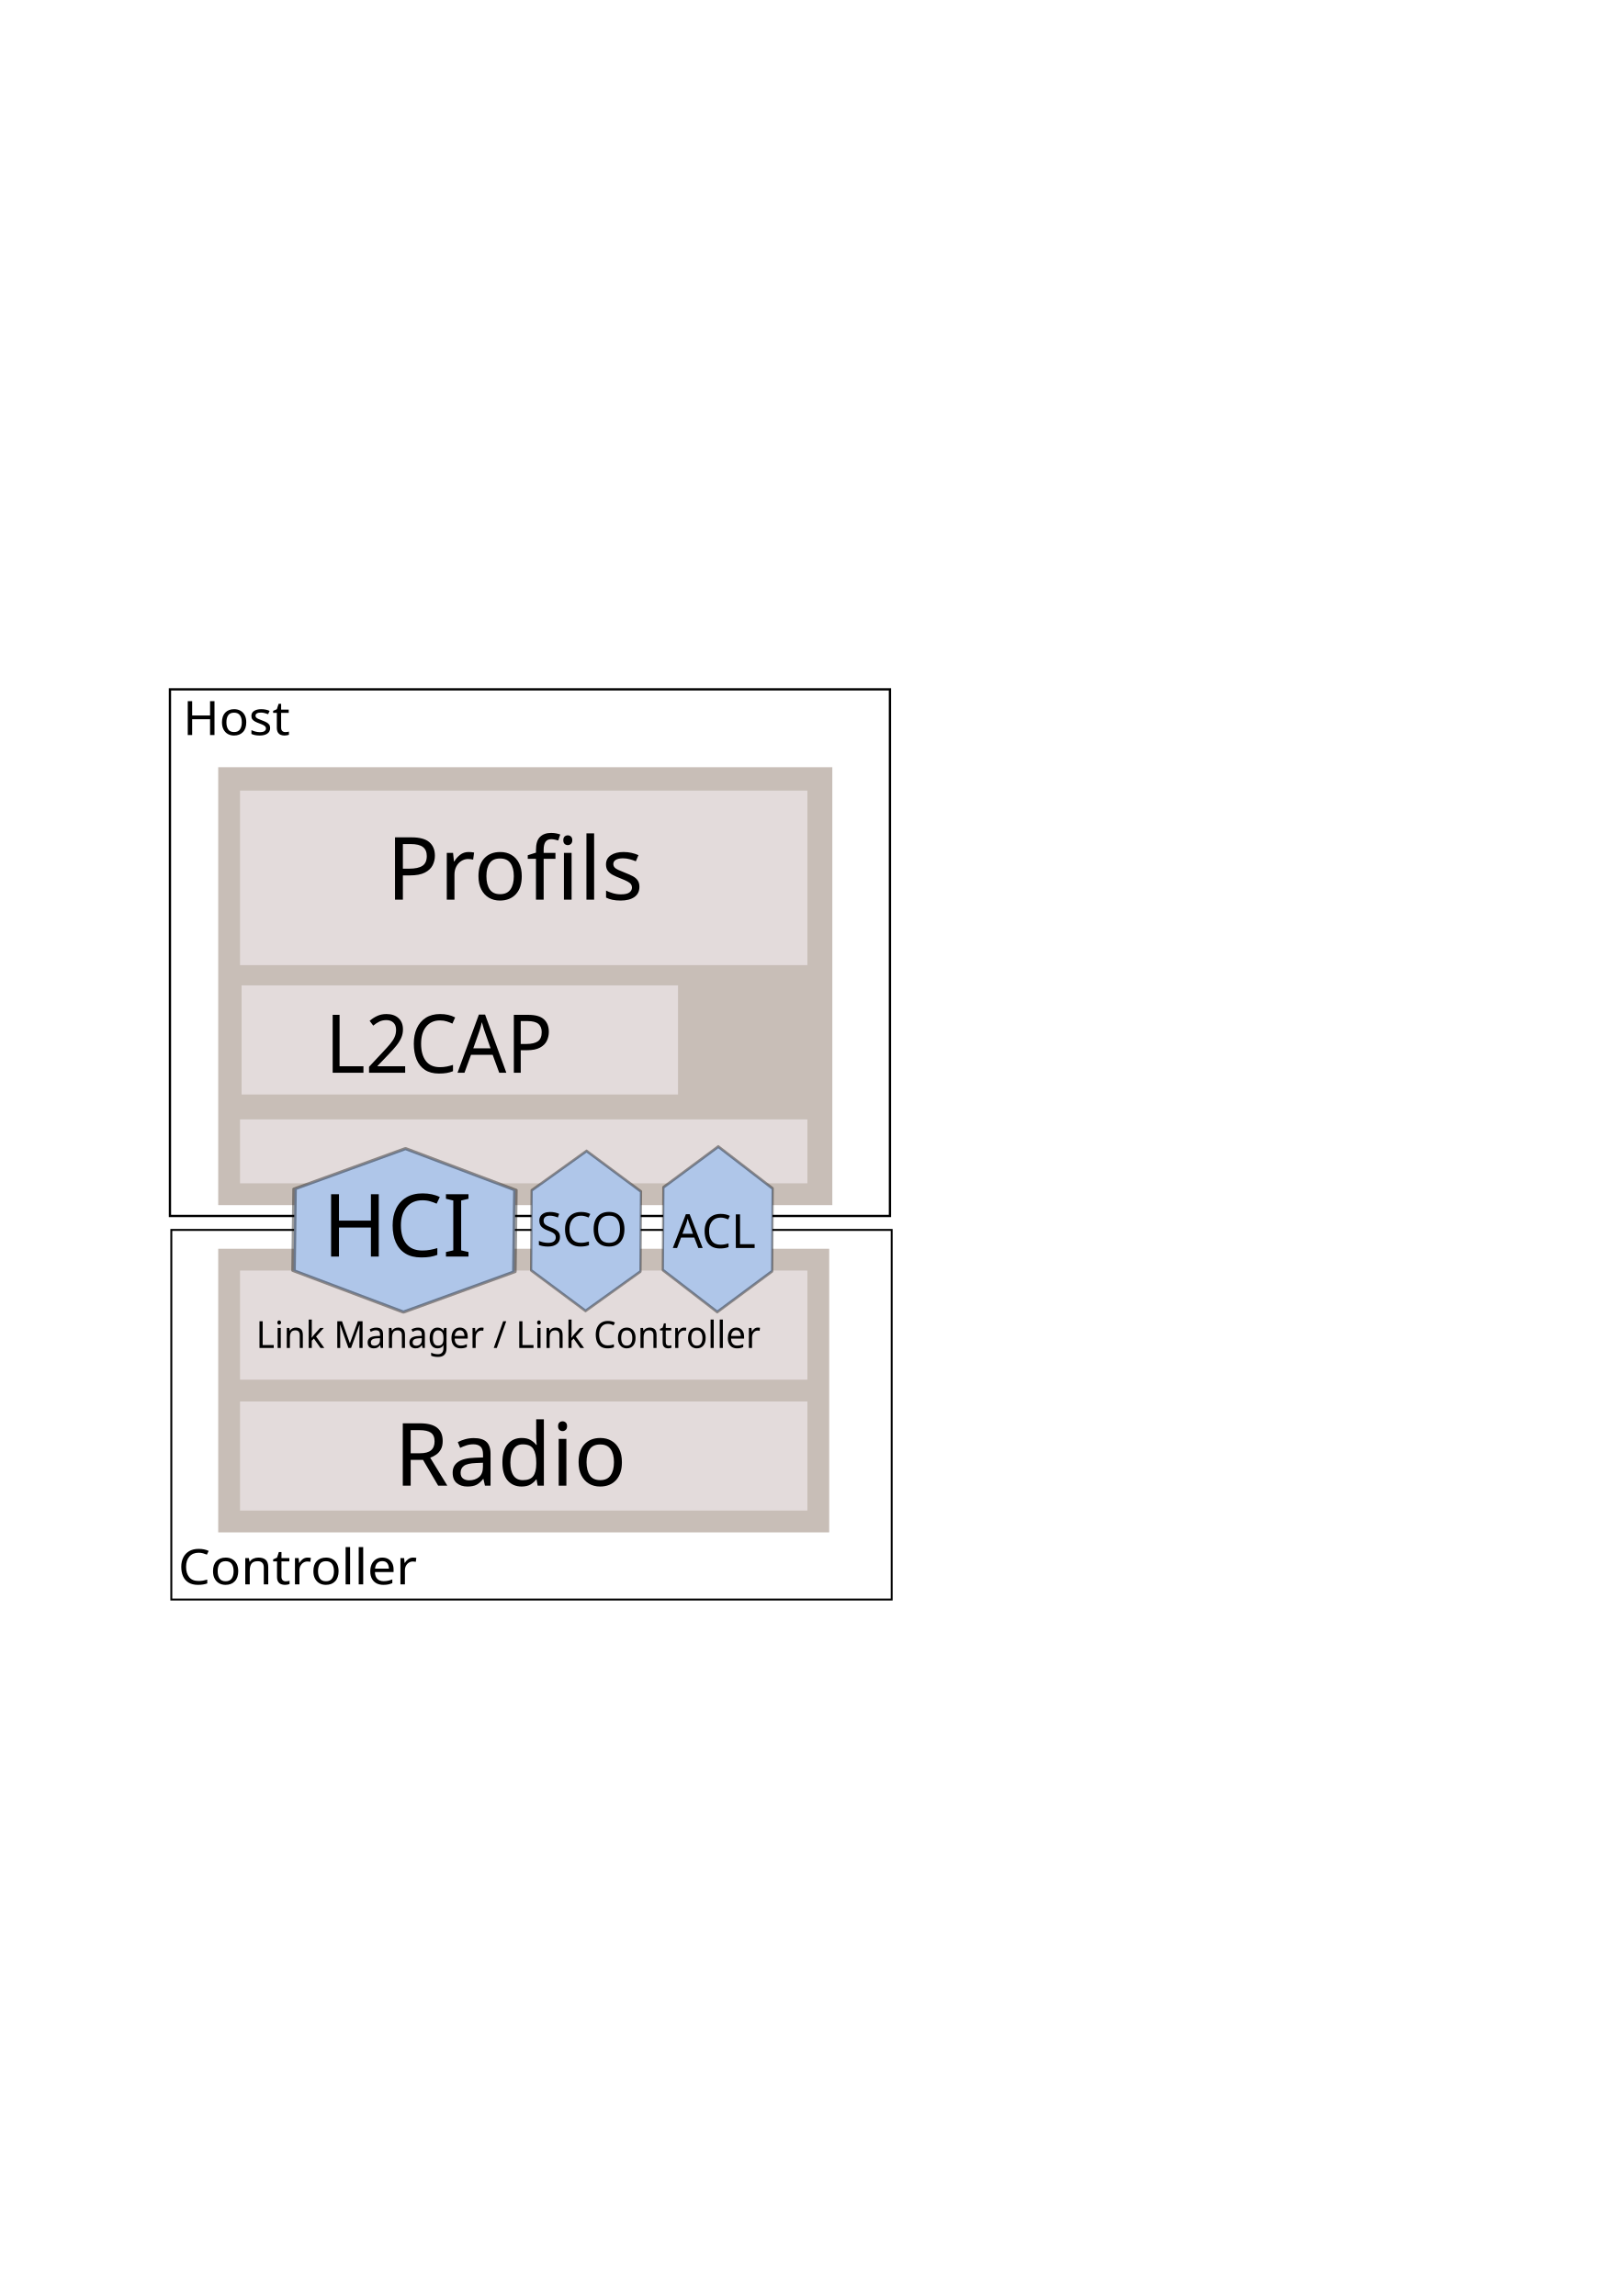
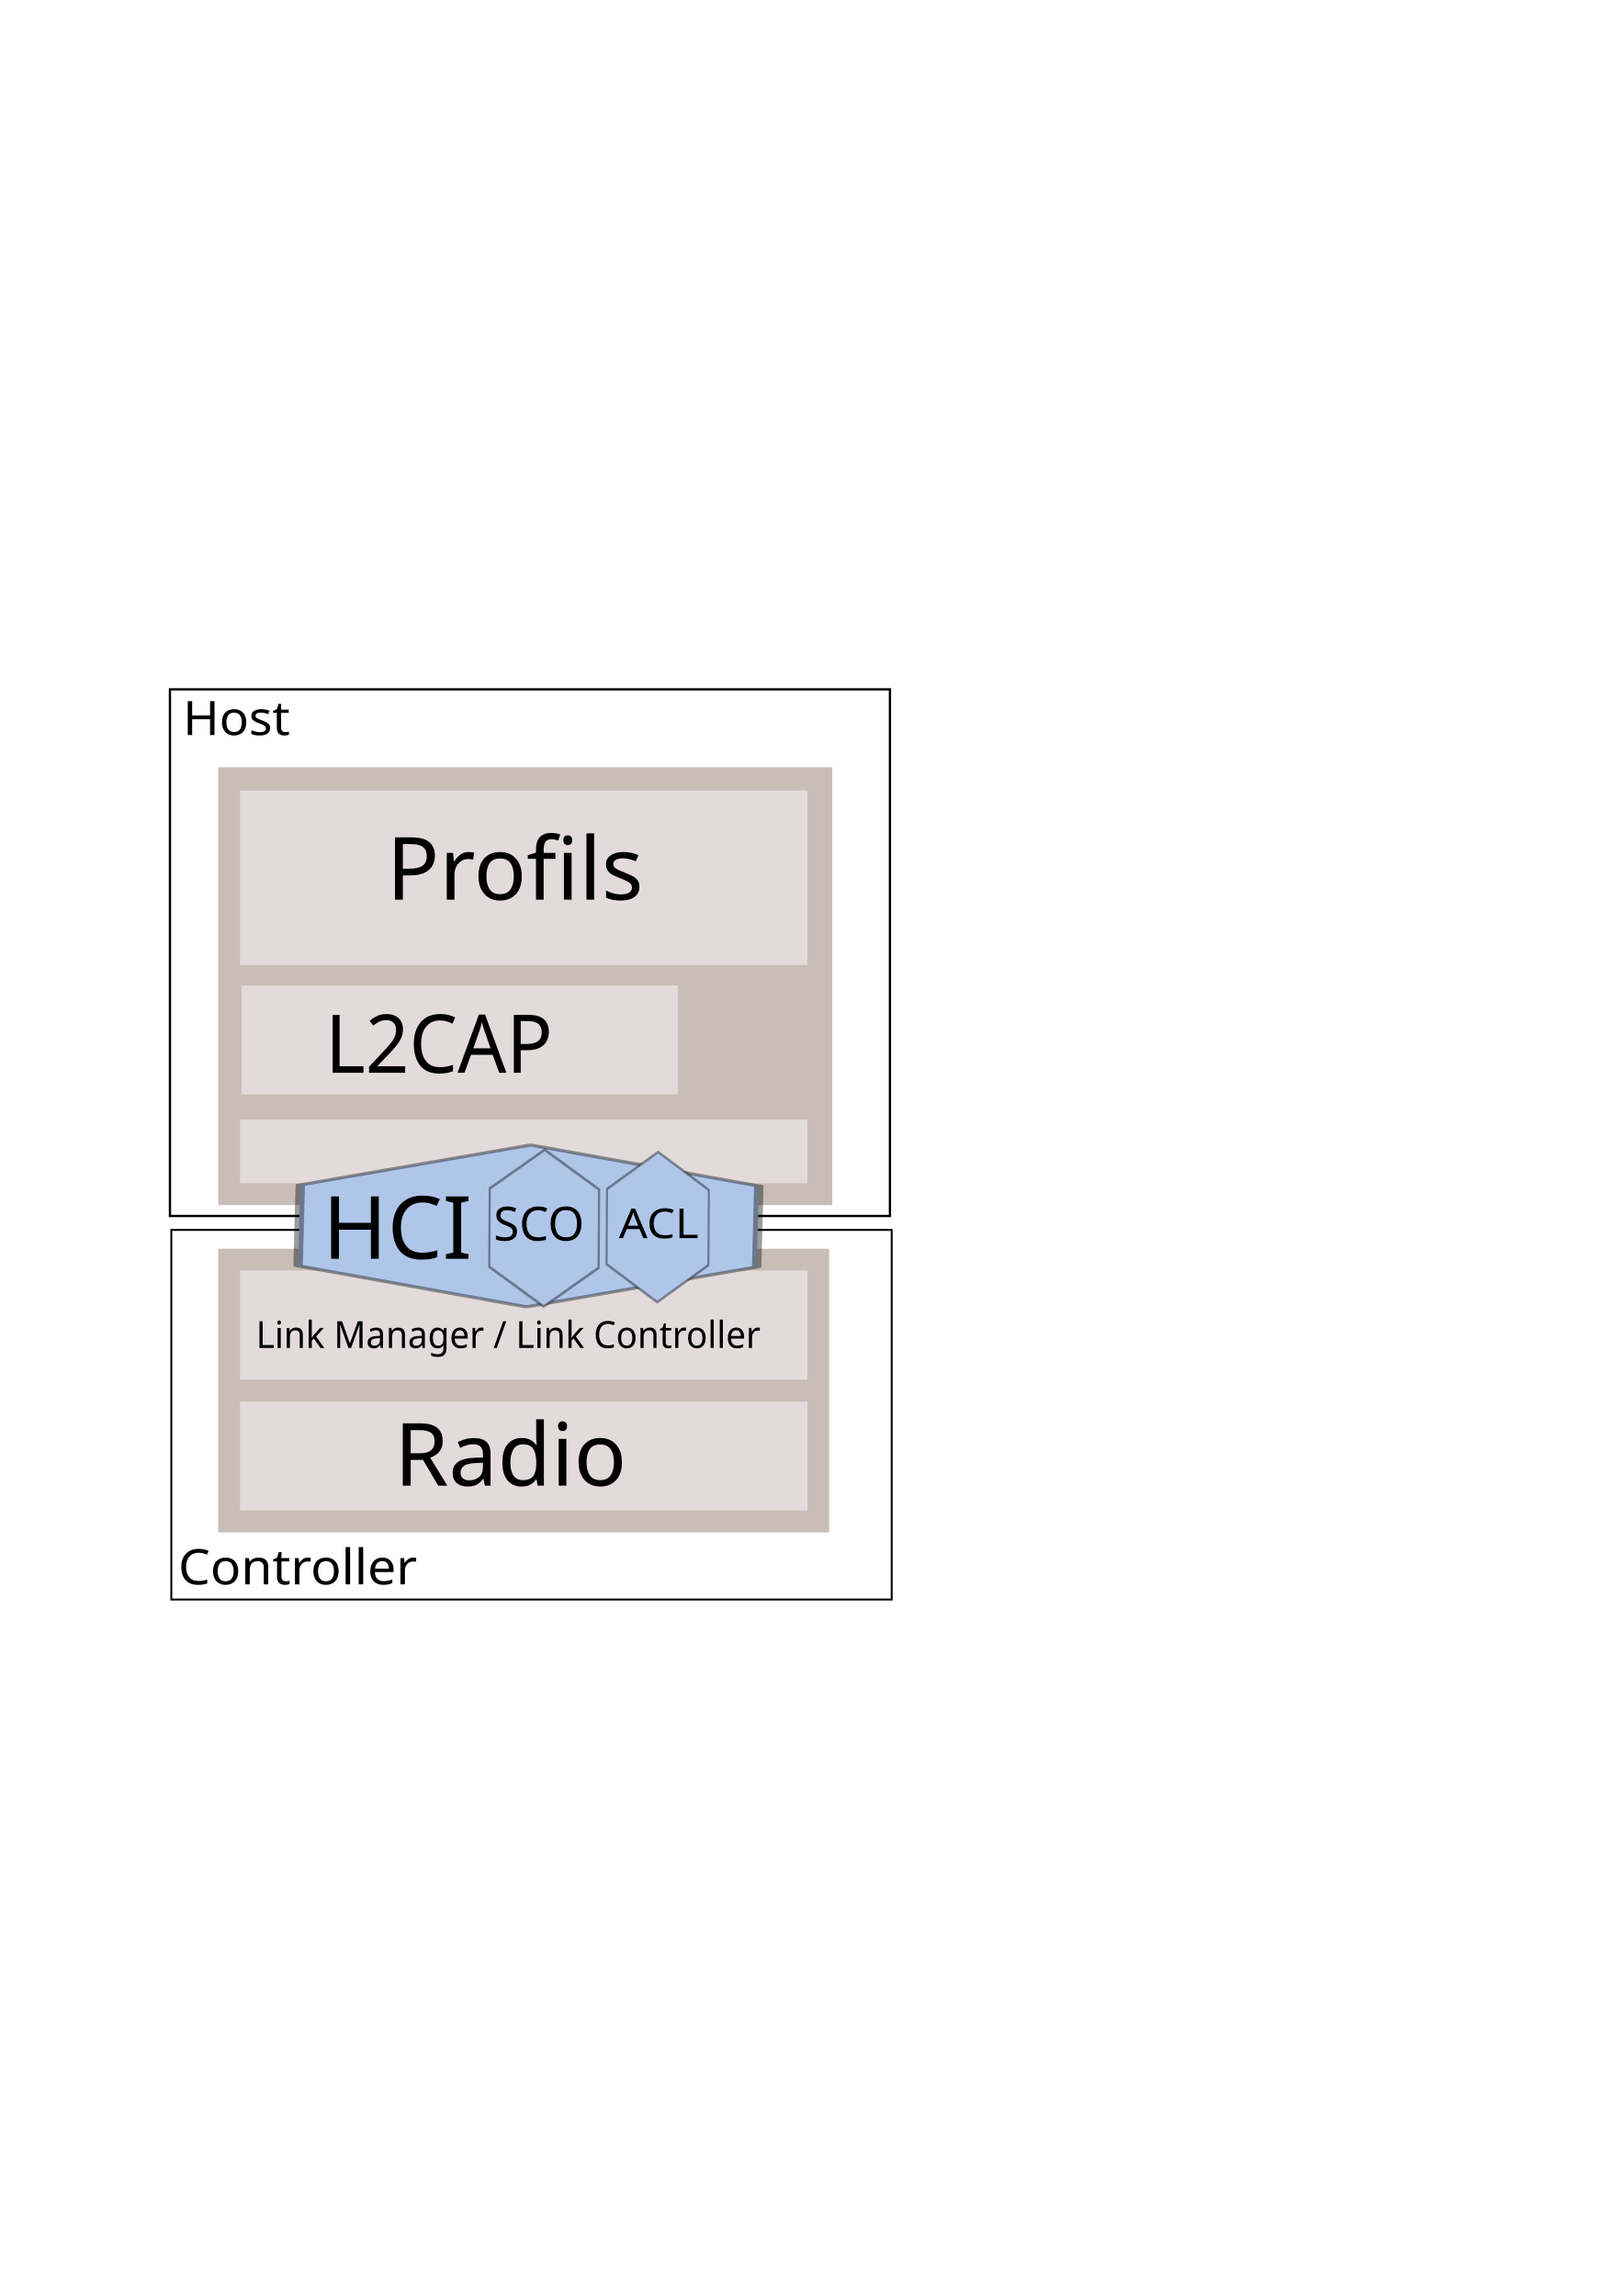
<svg xmlns="http://www.w3.org/2000/svg" width="210mm" height="297mm" viewBox="0 0 744.094 1052.362" id="svg2" version="1.1">
  <defs id="defs4" />
  <g id="layer1">
    <rect style="fill:#c8beb7" id="rect3340" width="280" height="130" x="100" y="572.362" />
    <rect style="fill:#c8beb7" id="rect3342" width="281.429" height="200.714" x="100" y="351.648" />
    <rect style="fill:#e3dbdb" id="rect3346" width="260" height="29.286" x="110" y="513.076" />
    <rect style="fill:none;fill-opacity:1;stroke:#000000;stroke-width:1.047;stroke-opacity:1" id="rect3395" width="329.953" height="241.381" x="77.881" y="315.957" />
    <rect style="fill:#e3dbdb" id="rect3348" width="200" height="50" x="110.714" y="451.648" />
    <rect style="fill:#e3dbdb" id="rect3350" width="260" height="50" x="110" y="582.362" />
    <rect style="fill:none;fill-opacity:1;stroke:#000000;stroke-width:0.878;stroke-opacity:1" id="rect3395-0" width="330.122" height="169.408" x="78.51" y="563.73" />
    <rect style="fill:#e3dbdb" id="rect3352" width="260" height="50" x="110" y="642.362" />
-     <path style="fill:#afc6e9;fill-opacity:1;stroke:#000000;stroke-width:1;stroke-linejoin:round;stroke-miterlimit:4;stroke-dasharray:none;stroke-opacity:0.392" id="path3436" d="m 203.571,575.934 -24.515,13.889 -24.286,-14.286 0.229,-28.175 24.515,-13.889 24.286,14.286 z" transform="matrix(2.073627,0,0,1.330034,-186.4145,-183.0899)" />
-     <text xml:space="preserve" style="font-style:normal;font-weight:normal;font-size:40px;line-height:125%;font-family:sans-serif;letter-spacing:0px;word-spacing:0px;fill:#000000;fill-opacity:1;stroke:none;stroke-width:1px;stroke-linecap:butt;stroke-linejoin:miter;stroke-opacity:1" x="147.857" y="575.934" id="text3354">
-       <tspan id="tspan3356" x="147.857" y="575.934">HCI</tspan>
+     <path style="fill:#afc6e9;fill-opacity:1;stroke:#000000;stroke-width:1;stroke-linejoin:round;stroke-miterlimit:4;stroke-dasharray:none;stroke-opacity:0.392" id="path3436" d="m 203.571,575.934 -24.515,13.889 -24.286,-14.286 0.229,-28.175 24.515,-13.889 24.286,14.286 z" transform="matrix(4.305885,0,0,1.317182,-529.8053,-177.8919)" />
+     <text xml:space="preserve" style="font-style:normal;font-weight:normal;font-size:40px;line-height:125%;font-family:sans-serif;letter-spacing:0px;word-spacing:0px;fill:#000000;fill-opacity:1;stroke:none;stroke-width:1px;stroke-linecap:butt;stroke-linejoin:miter;stroke-opacity:1" x="147.857" y="576.944" id="text3354">
+       <tspan id="tspan3356" x="147.857" y="576.944">HCI</tspan>
    </text>
    <text xml:space="preserve" style="font-style:normal;font-weight:normal;font-size:36.107px;line-height:125%;font-family:sans-serif;letter-spacing:0px;word-spacing:0px;fill:#000000;fill-opacity:1;stroke:none;stroke-width:1px;stroke-linecap:butt;stroke-linejoin:miter;stroke-opacity:1" x="153.431" y="477.664" id="text3358" transform="scale(0.971478,1.029359)">
      <tspan id="tspan3360" x="153.431" y="477.664">L2CAP</tspan>
    </text>
    <rect style="fill:#e3dbdb" id="rect3362" width="260" height="80" x="110" y="362.362" />
    <text xml:space="preserve" style="font-style:normal;font-weight:normal;font-size:40px;line-height:125%;font-family:sans-serif;letter-spacing:0px;word-spacing:0px;fill:#000000;fill-opacity:1;stroke:none;stroke-width:1px;stroke-linecap:butt;stroke-linejoin:miter;stroke-opacity:1" x="180.714" y="680.934" id="text3364">
      <tspan id="tspan3366" x="180.714" y="680.934">Radio</tspan>
    </text>
    <text xml:space="preserve" style="font-style:normal;font-weight:normal;font-size:16.68px;line-height:125%;font-family:sans-serif;letter-spacing:0px;word-spacing:0px;fill:#000000;fill-opacity:1;stroke:none;stroke-width:1px;stroke-linecap:butt;stroke-linejoin:miter;stroke-opacity:1" x="120.423" y="601.971" id="text3368" transform="scale(0.9743213,1.026355)">
      <tspan id="tspan3370" x="120.423" y="601.971">Link Manager / Link Controller</tspan>
    </text>
    <text xml:space="preserve" style="font-style:normal;font-weight:normal;font-size:40px;line-height:125%;font-family:sans-serif;letter-spacing:0px;word-spacing:0px;fill:#000000;fill-opacity:1;stroke:none;stroke-width:1px;stroke-linecap:butt;stroke-linejoin:miter;stroke-opacity:1" x="177.143" y="412.362" id="text3372">
      <tspan id="tspan3374" x="177.143" y="412.362">Profils</tspan>
    </text>
    <text xml:space="preserve" style="font-style:normal;font-weight:normal;font-size:22.082px;line-height:125%;font-family:sans-serif;letter-spacing:0px;word-spacing:0px;fill:#000000;fill-opacity:1;stroke:none;stroke-width:1px;stroke-linecap:butt;stroke-linejoin:miter;stroke-opacity:1" x="82.562" y="342.233" id="text5646" transform="scale(1.01581,0.9844357)">
      <tspan id="tspan5648" x="82.562" y="342.233">Host</tspan>
    </text>
    <text xml:space="preserve" style="font-style:normal;font-weight:normal;font-size:22.859px;line-height:125%;font-family:sans-serif;letter-spacing:0px;word-spacing:0px;fill:#000000;fill-opacity:1;stroke:none;stroke-width:1px;stroke-linecap:butt;stroke-linejoin:miter;stroke-opacity:1" x="80.243" y="738.957" id="text5650" transform="scale(1.017592,0.9827123)">
      <tspan id="tspan5652" x="80.243" y="738.957">Controller</tspan>
    </text>
-     <path style="fill:#afc6e9;fill-opacity:1;stroke:#000000;stroke-width:1;stroke-linejoin:round;stroke-miterlimit:4;stroke-dasharray:none;stroke-opacity:0.392" id="path3436-2" d="m 203.571,575.934 -24.515,13.889 -24.286,-14.286 0.229,-28.175 24.515,-13.889 24.286,14.286 z" transform="matrix(1.026949,0,0,1.300801,84.45419,-166.401)" />
-     <path style="fill:#afc6e9;fill-opacity:1;stroke:#000000;stroke-width:1;stroke-linejoin:round;stroke-miterlimit:4;stroke-dasharray:none;stroke-opacity:0.392" id="path3436-2-0" d="m 203.571,575.934 -24.515,13.889 -24.286,-14.286 0.229,-28.175 24.515,-13.889 24.286,14.286 z" transform="matrix(1.026554,0,0,1.345229,144.8822,-192.1115)" />
-     <text xml:space="preserve" style="font-style:normal;font-weight:normal;font-size:21.502px;line-height:125%;font-family:sans-serif;letter-spacing:0px;word-spacing:0px;fill:#000000;fill-opacity:1;stroke:none;stroke-width:1px;stroke-linecap:butt;stroke-linejoin:miter;stroke-opacity:1" x="246.812" y="568.947" id="text4268" transform="scale(0.996172,1.003843)">
-       <tspan id="tspan4270" x="246.812" y="568.947">SCO</tspan>
+     <path style="fill:#afc6e9;fill-opacity:1;stroke:#000000;stroke-width:1;stroke-linejoin:round;stroke-miterlimit:4;stroke-dasharray:none;stroke-opacity:0.392" id="path3436-2" d="m 203.571,575.934 -24.515,13.889 -24.286,-14.286 0.229,-28.175 24.515,-13.889 24.286,14.286 z" transform="matrix(1.026898,0,0,1.274914,65.2704,-153.1245)" />
+     <path style="fill:#afc6e9;fill-opacity:1;stroke:#000000;stroke-width:1;stroke-linejoin:round;stroke-miterlimit:4;stroke-dasharray:none;stroke-opacity:0.392" id="path3436-2-0" d="m 203.571,575.934 -24.515,13.889 -24.286,-14.286 0.229,-28.175 24.515,-13.889 24.286,14.286 z" transform="matrix(0.9563417,0,0,1.22231,129.9435,-124.0846)" />
+     <text xml:space="preserve" style="font-style:normal;font-weight:normal;font-size:21.502px;line-height:125%;font-family:sans-serif;letter-spacing:0px;word-spacing:0px;fill:#000000;fill-opacity:1;stroke:none;stroke-width:1px;stroke-linecap:butt;stroke-linejoin:miter;stroke-opacity:1" x="227.039" y="566.431" id="text4268" transform="scale(0.996172,1.003843)">
+       <tspan id="tspan4270" x="227.039" y="566.431">SCO</tspan>
    </text>
-     <text xml:space="preserve" style="font-style:normal;font-weight:normal;font-size:21.502px;line-height:125%;font-family:sans-serif;letter-spacing:0px;word-spacing:0px;fill:#000000;fill-opacity:1;stroke:none;stroke-width:1px;stroke-linecap:butt;stroke-linejoin:miter;stroke-opacity:1" x="309.522" y="569.815" id="text4268-9" transform="scale(0.996172,1.003843)">
-       <tspan id="tspan4270-3" x="309.522" y="569.815">ACL</tspan>
+     <text xml:space="preserve" style="font-style:normal;font-weight:normal;font-size:19.751px;line-height:125%;font-family:sans-serif;letter-spacing:0px;word-spacing:0px;fill:#000000;fill-opacity:1;stroke:none;stroke-width:1px;stroke-linecap:butt;stroke-linejoin:miter;stroke-opacity:1" x="271.566" y="592.633" id="text4268-9" transform="scale(1.044293,0.957586)">
+       <tspan id="tspan4270-3" x="271.566" y="592.633">ACL</tspan>
    </text>
  </g>
</svg>
